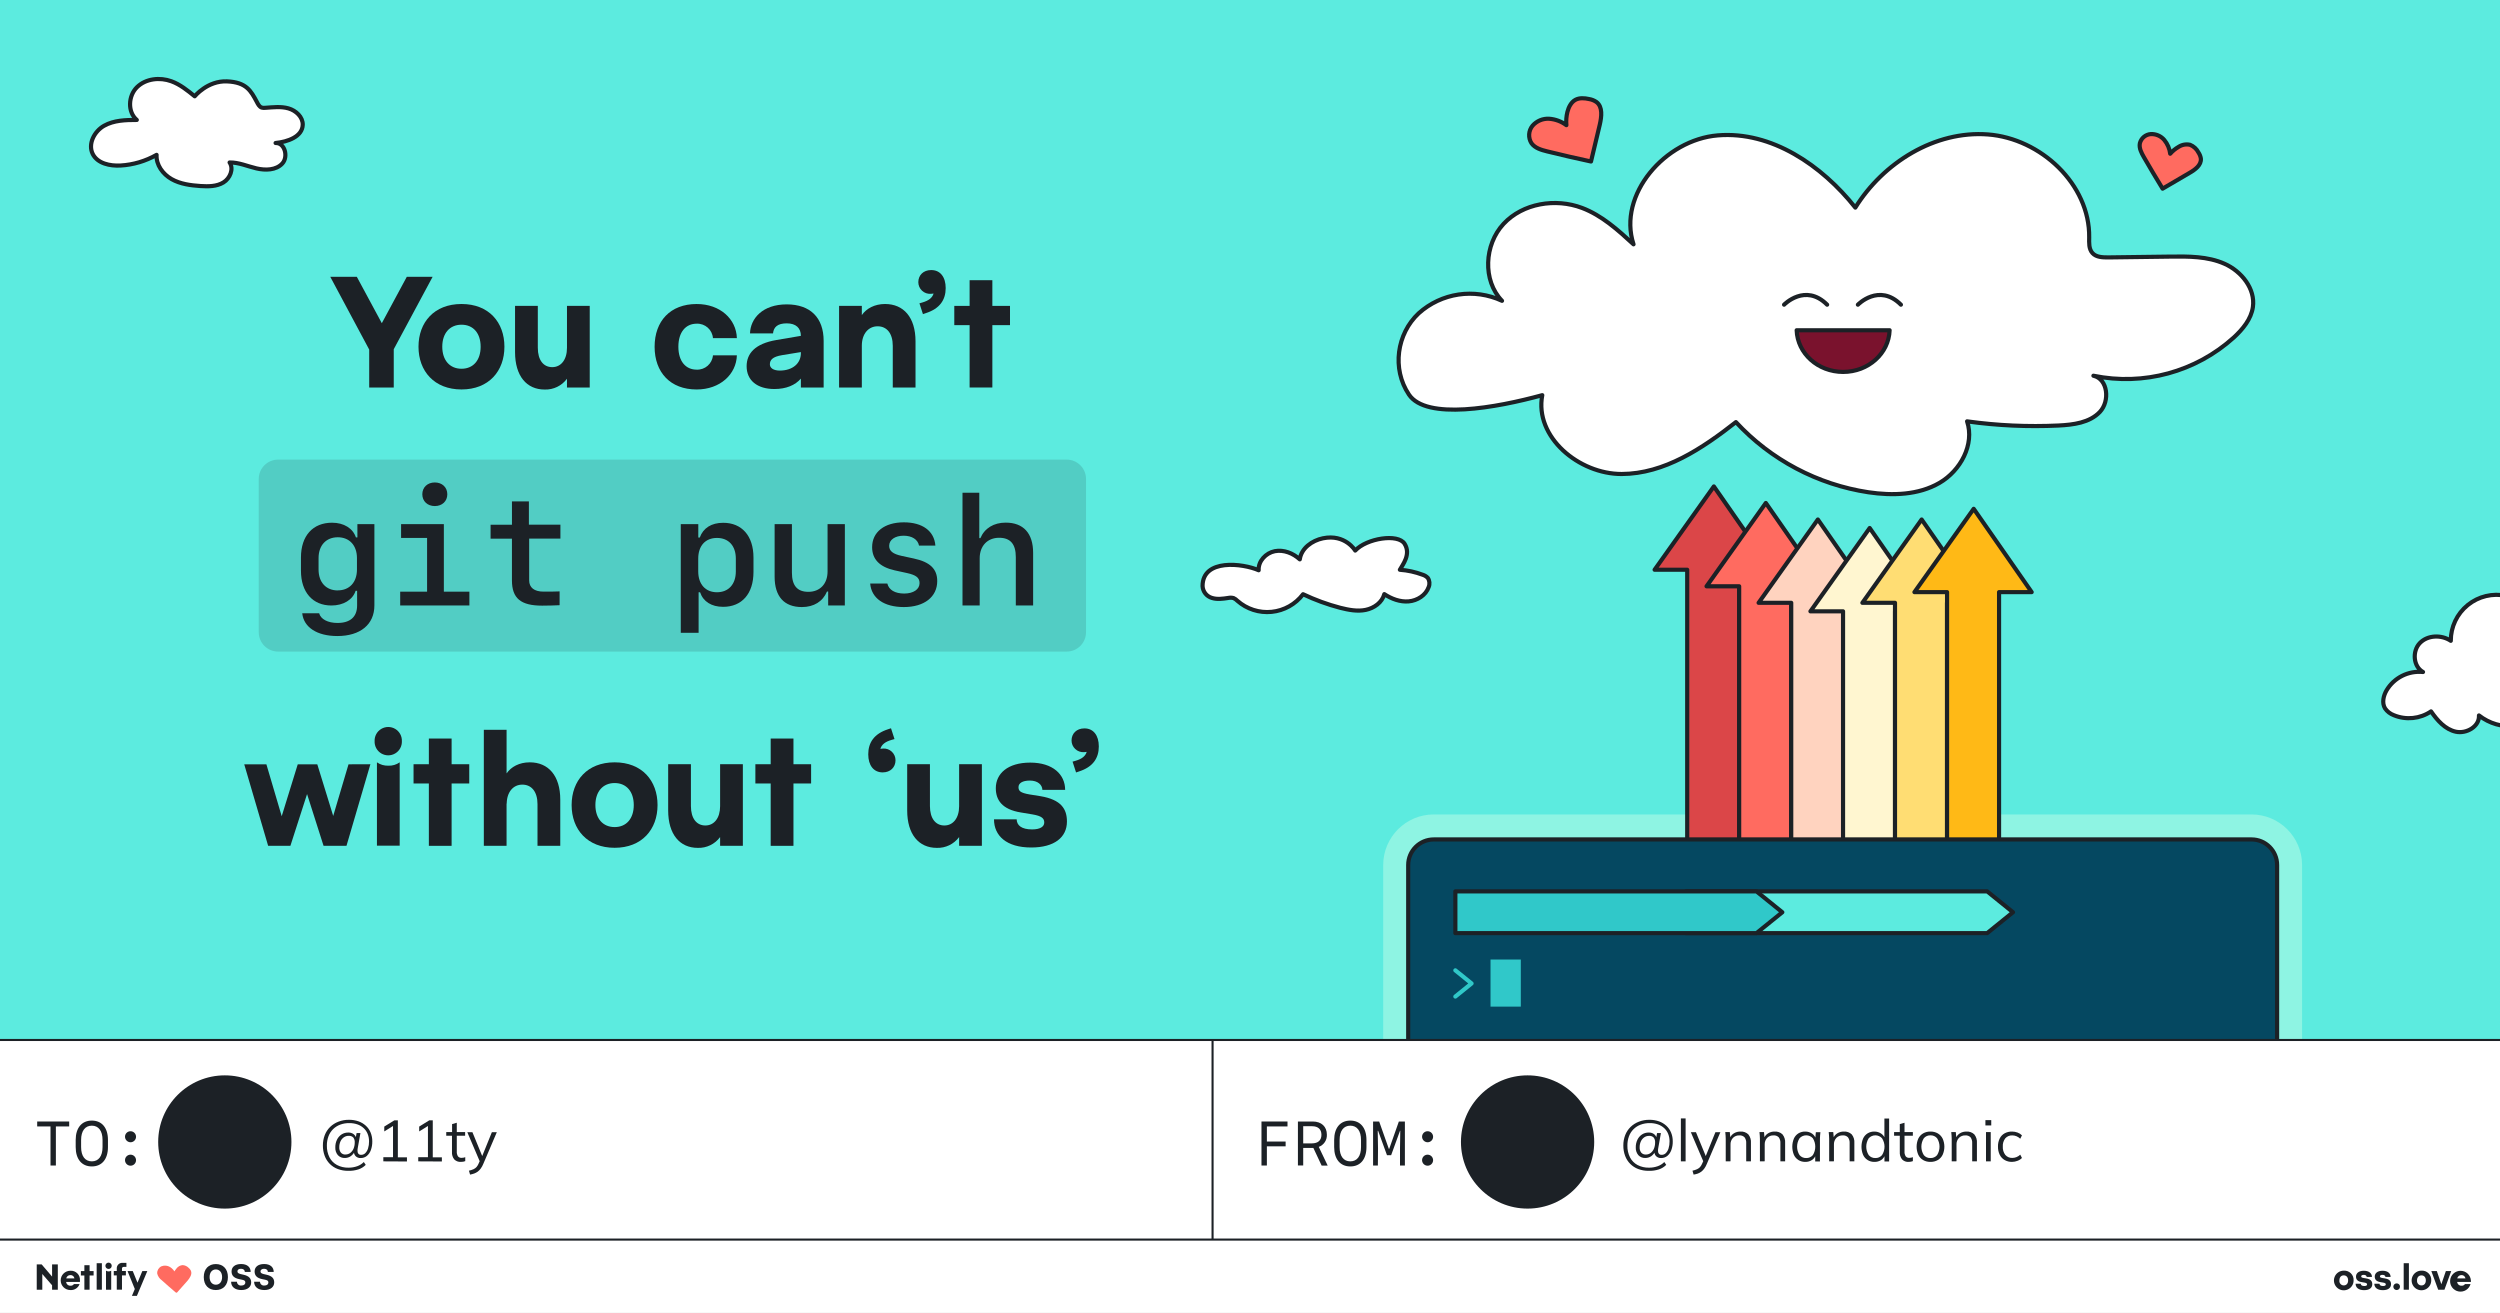
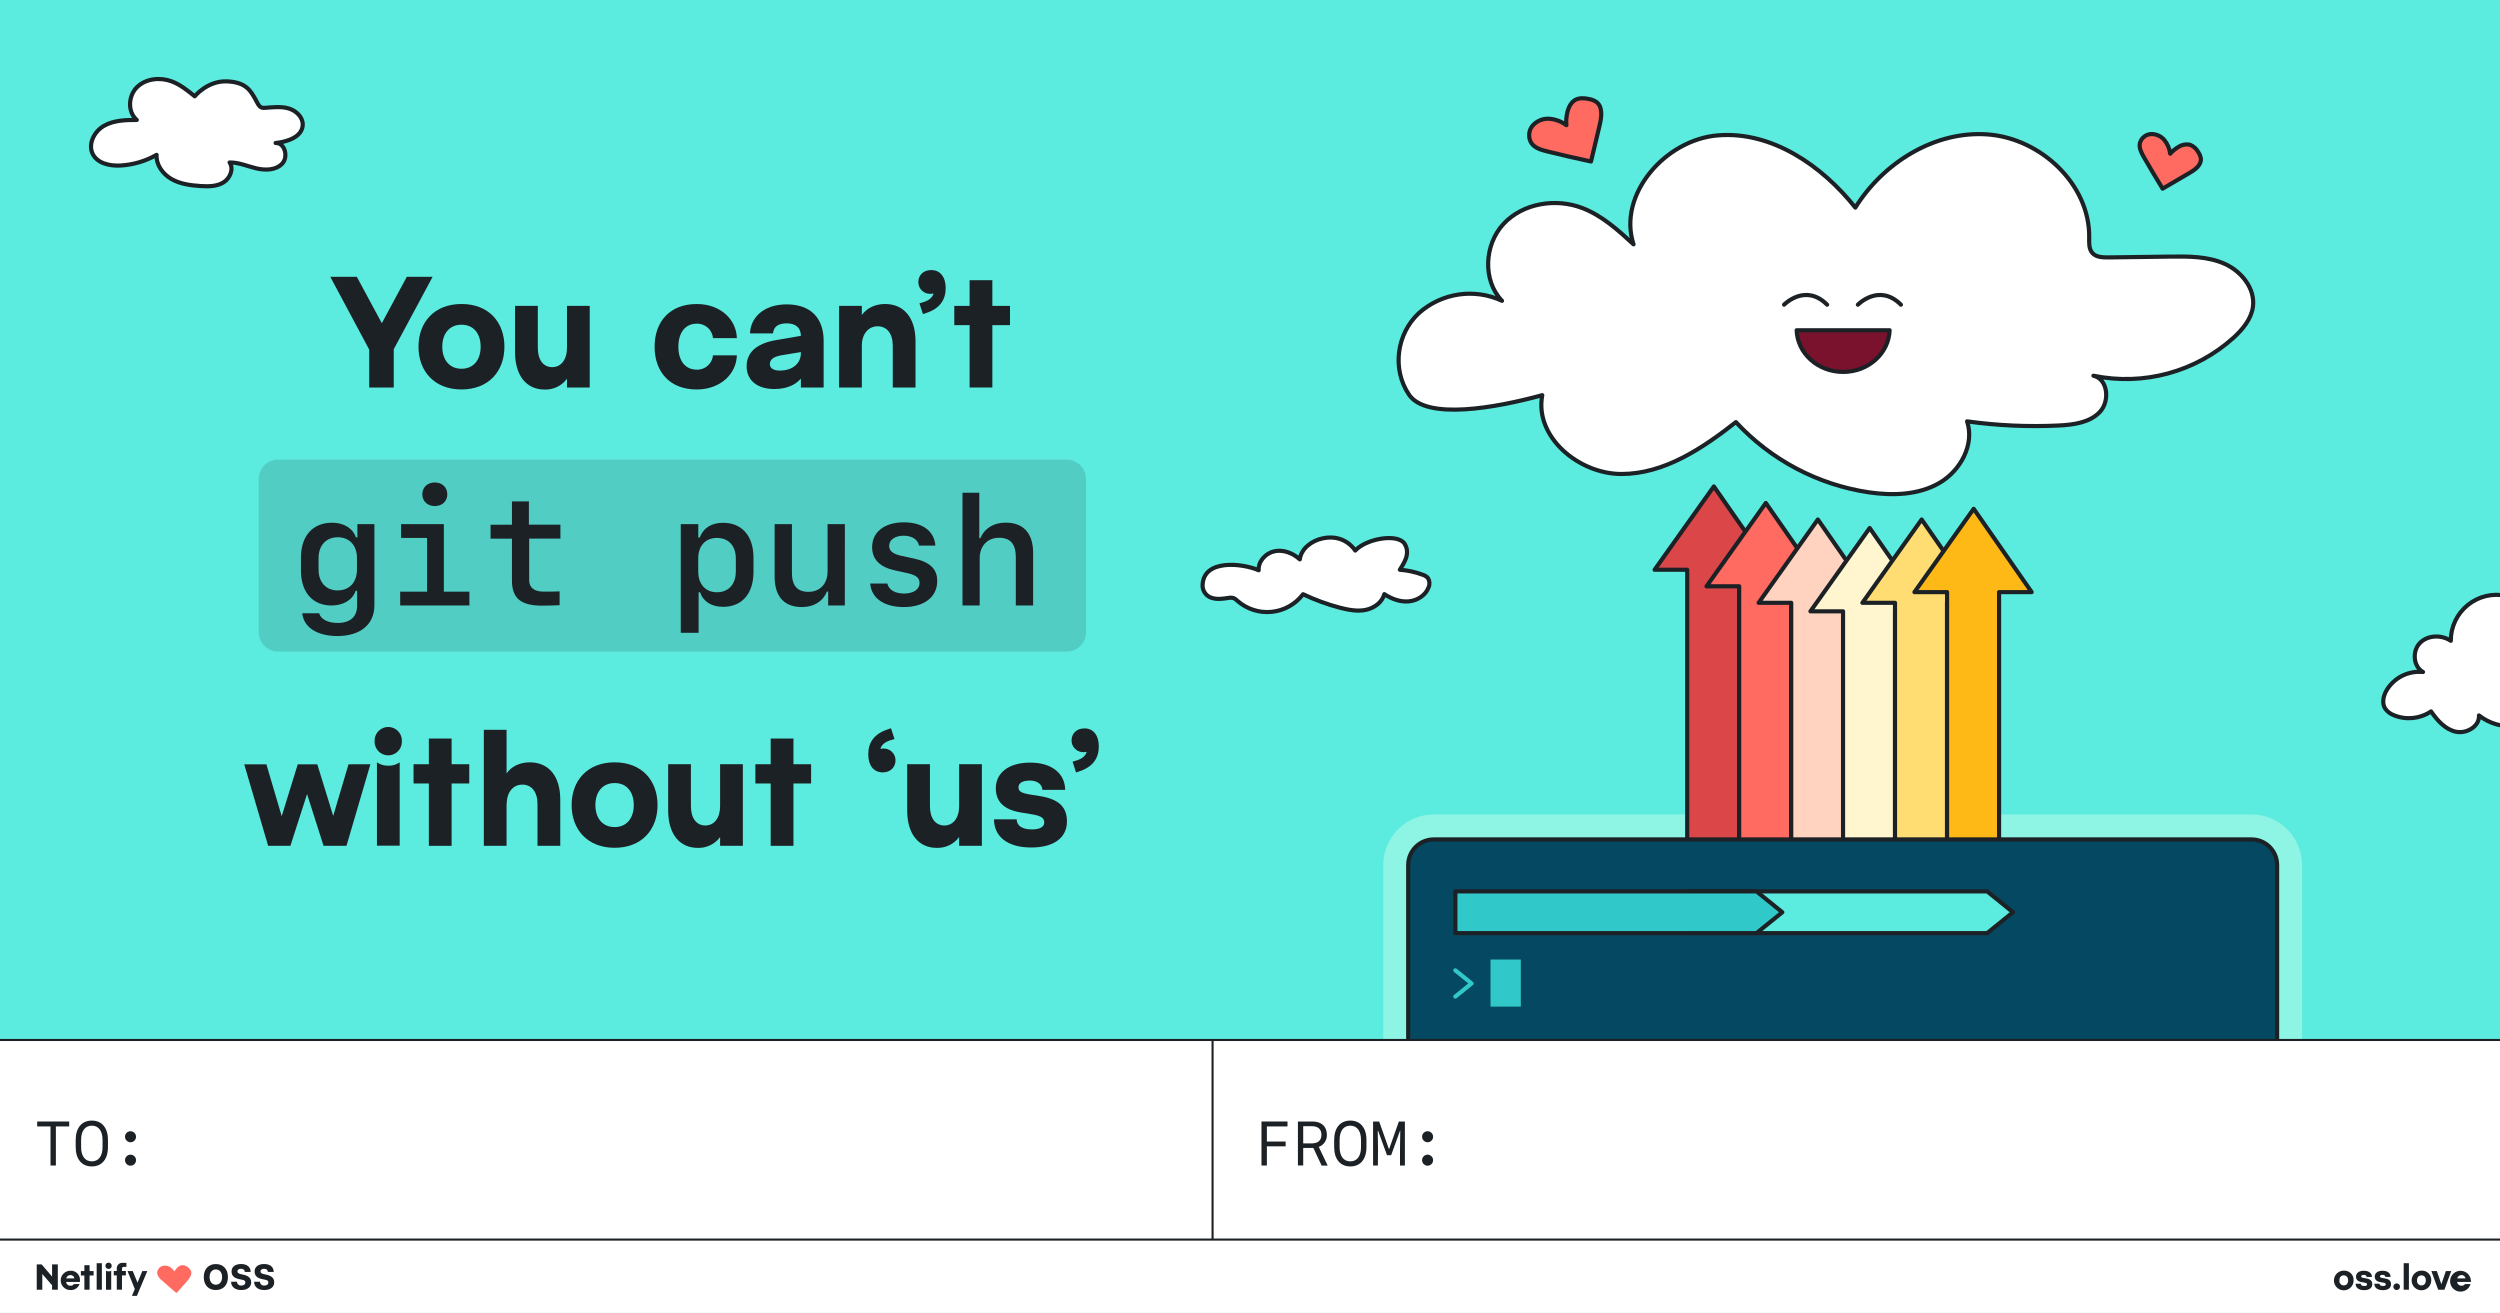
<svg xmlns="http://www.w3.org/2000/svg" width="1200" height="630" viewBox="0 0 1200 630">
  <rect width="1200" height="498.72" fill="#5cebdf" />
  <g opacity="0.5">
    <path d="M1080.72,402.93A12.28,12.28,0,0,1,1093,415.21V568.57a12.28,12.28,0,0,1-12.28,12.28H688.22a12.28,12.28,0,0,1-12.28-12.28V415.21a12.28,12.28,0,0,1,12.28-12.28h392.5m0-12H688.22a24.3,24.3,0,0,0-24.28,24.28V568.57a24.3,24.3,0,0,0,24.28,24.28h392.5A24.3,24.3,0,0,0,1105,568.57V415.21a24.3,24.3,0,0,0-24.28-24.28Z" fill="#bffde7" />
  </g>
  <polygon points="850.48 273.48 822.65 233.49 794.21 273.48 809.86 273.48 809.86 551.52 834.82 551.52 834.82 273.48 850.48 273.48" fill="#db4648" stroke="#1c2126" stroke-linejoin="round" stroke-width="2" />
  <polygon points="875.41 281.42 847.59 241.43 819.14 281.42 834.8 281.42 834.8 559.46 859.76 559.46 859.76 281.42 875.41 281.42" fill="#ff6b60" stroke="#1c2126" stroke-linejoin="round" stroke-width="2" />
  <polygon points="900.4 289.35 872.57 249.36 844.13 289.35 859.79 289.35 859.79 567.39 884.75 567.39 884.75 289.35 900.4 289.35" fill="#ffd3bf" stroke="#1c2126" stroke-linejoin="round" stroke-width="2" />
  <polygon points="925.28 293.44 897.45 253.45 869.01 293.44 884.66 293.44 884.66 571.48 909.62 571.48 909.62 293.44 925.28 293.44" fill="#fff6d0" stroke="#1c2126" stroke-linejoin="round" stroke-width="2" />
  <polygon points="950.21 289.35 922.39 249.36 893.95 289.35 909.6 289.35 909.6 567.39 934.56 567.39 934.56 289.35 950.21 289.35" fill="#ffdd73" stroke="#1c2126" stroke-linejoin="round" stroke-width="2" />
  <polygon points="975.2 284.22 947.37 244.23 918.93 284.22 934.59 284.22 934.59 562.26 959.55 562.26 959.55 284.22 975.2 284.22" fill="#ffb916" stroke="#1c2126" stroke-linejoin="round" stroke-width="2" />
  <rect x="675.94" y="402.93" width="417.07" height="177.92" rx="12.28" fill="#054861" stroke="#1c2126" stroke-miterlimit="10" stroke-width="2" />
  <polygon points="953.84 447.9 809.29 447.9 809.29 427.86 953.84 427.86 966.24 437.88 953.84 447.9" fill="#5cebdf" stroke="#1c2126" stroke-linejoin="round" stroke-width="2" />
  <polygon points="843.11 447.9 698.57 447.9 698.57 427.86 843.11 427.86 855.51 437.88 843.11 447.9" fill="#30c8c9" stroke="#1c2126" stroke-linejoin="round" stroke-width="2" />
  <polyline points="698.57 465.77 706.35 472.05 698.57 478.34" fill="none" stroke="#30c8c9" stroke-linecap="round" stroke-linejoin="round" stroke-width="2" />
  <rect x="715.45" y="460.57" width="14.54" height="22.61" fill="#30c8c9" />
  <path d="M1067.77,126.61c-8.12-3.61-17.33-3.56-26.22-3.44l-29.6.39c-2.71,0-5.78-.07-7.58-2.1s-1.59-4.9-1.56-7.53c.33-25.46-23.26-47.49-48.65-49.4S904,78.05,890.56,99.65c-16.1-20.3-40.23-36.78-66-34.67-25.28,2.07-48.24,28.47-40.47,52.29-7.49-6.88-15.23-13.88-24.73-17.47-12.71-4.8-28.38-2.27-37.65,7.66s-10.18,27.17-.74,36.93a36.72,36.72,0,0,0-40,6c-10.48,9.78-13,26.58-4.68,39s41.83,6.37,64,.29c-3.85,20.1,17.65,37.9,38.12,37.84s38.73-12.28,54.83-24.91a108.88,108.88,0,0,0,63.61,33.68c11.56,1.71,24,1.37,34.1-4.5s16.94-18.45,13.25-29.54a236.62,236.62,0,0,0,43.87,2c7.14-.35,14.95-1.33,19.86-6.52s3.89-15.84-3.09-17.38A77.19,77.19,0,0,0,1072.22,162c4.32-4,8.34-8.82,9.17-14.63C1082.63,138.58,1075.9,130.21,1067.77,126.61Z" fill="#fff" stroke="#1c2126" stroke-linejoin="round" stroke-width="2" />
  <path d="M189,167.62V186H177.22v-18.2l-18.69-34.94h12.74l12,22.27,12-22.27h12.39Z" fill="#1c2126" />
  <path d="M242.12,166.43c0,11.69-7.49,20.51-20.59,20.51s-20.65-8.82-20.65-20.51,7.49-20.51,20.65-20.51S242.12,154.74,242.12,166.43Zm-29.83,0c0,6.44,3.57,10.57,9.24,10.57s9.18-4.13,9.18-10.57-3.5-10.57-9.18-10.57S212.29,160,212.29,166.43Z" fill="#1c2126" />
  <path d="M283.07,146.83V186H272.15v-4.2a12.79,12.79,0,0,1-10.71,5.18c-8.62,0-14.22-6.44-14.22-18V146.83h10.93v20.09c0,6,2.73,9.31,6.93,9.31s7.07-3.57,7.07-9.24V146.83Z" fill="#1c2126" />
  <path d="M353.7,162.3H342.22a7.53,7.53,0,0,0-7.84-6.93c-5.19,0-8.76,4-8.76,11.06s3.57,11,8.76,11a7.53,7.53,0,0,0,7.84-6.86H353.7c-.28,9.1-8.05,16.38-19.32,16.38-12.61,0-20.17-8.19-20.17-20.51s7.56-20.51,20.17-20.51C345.65,145.92,353.42,153.13,353.7,162.3Z" fill="#1c2126" />
  <path d="M395.35,163.63V186H384.42v-4.27c-2.72,3.15-7,5-12.74,5-8.19,0-13.3-4.13-13.3-10.92,0-6.16,4.06-10.85,14.28-12.6l11.76-2c0-3.78-2.38-6-6.79-6s-6.3,1.82-6.58,4.83H360c.21-7.21,6.09-13.94,17.64-13.94C388.91,146.12,395.35,152.43,395.35,163.63Zm-10.93,5.88V169l-9,1.47c-4.69.77-5.88,2.38-5.88,4.41,0,1.75,1.68,3,4.83,3C380.43,177.84,384.42,174.48,384.42,169.51Z" fill="#1c2126" />
  <path d="M439.45,163.84V186H428.53v-20c0-6-2.87-9.38-7.28-9.38s-7.57,3.64-7.57,9.31V186H402.76V146.83h10.92v4.41c2.17-3.16,6.16-5.32,11.14-5.32C433.71,145.92,439.45,152.29,439.45,163.84Z" fill="#1c2126" />
  <path d="M453.93,138.28c0,5.68-2.87,9.88-9.45,12l-1.47.5-1.68-5.19,1.47-.42c3.08-.91,4.69-2.24,5.32-4.27a7.75,7.75,0,0,1-1.33.14,5.62,5.62,0,0,1-6-5.6c0-3.36,2.45-5.81,6.16-5.81C451.34,129.6,453.93,133,453.93,138.28Z" fill="#1c2126" />
  <path d="M484.8,156.07h-8.47V186H465.41V156.07h-7.35v-9.24h7.35V134.5h10.92v12.33h8.47Z" fill="#1c2126" />
  <path d="M177.79,366.83,166.31,406h-11l-7.92-24.85-8,24.85H128.71l-11.48-39.13h10.64l7.35,24.92,7.7-24.92h9.38l7.64,24.78,7.35-24.78Z" fill="#1c2126" />
  <path d="M192.9,355.76a6.55,6.55,0,1,1-13.09,0,6.55,6.55,0,1,1,13.09,0Zm-1.05,10.16v40H180.93v-40a9,9,0,0,0,5.46,1.61A8.8,8.8,0,0,0,191.85,365.92Z" fill="#1c2126" />
  <path d="M225.24,376.07h-8.47V406H205.85V376.07H198.5v-9.24h7.35V354.5h10.92v12.33h8.47Z" fill="#1c2126" />
  <path d="M268.93,383.84V406H258v-20c0-6-2.87-9.38-7.29-9.38s-7.49,3.64-7.49,9.31l-.07-.49V406H232.24V350.3h10.92v20.94c2.17-3.16,6.09-5.32,11.13-5.32C263.19,365.92,268.93,372.29,268.93,383.84Z" fill="#1c2126" />
  <path d="M315.62,386.43c0,11.69-7.49,20.51-20.59,20.51s-20.65-8.82-20.65-20.51,7.49-20.51,20.65-20.51S315.62,374.74,315.62,386.43Zm-29.83,0c0,6.44,3.57,10.57,9.24,10.57s9.18-4.13,9.18-10.57-3.5-10.57-9.18-10.57S285.79,380,285.79,386.43Z" fill="#1c2126" />
  <path d="M356.57,366.83V406H345.65v-4.2a12.79,12.79,0,0,1-10.72,5.18c-8.61,0-14.21-6.44-14.21-18V366.83h10.92v20.09c0,5.95,2.73,9.31,6.94,9.31s7.07-3.57,7.07-9.24V366.83Z" fill="#1c2126" />
  <path d="M389.33,376.07h-8.47V406H369.93V376.07h-7.35v-9.24h7.35V354.5h10.93v12.33h8.47Z" fill="#1c2126" />
  <path d="M429.85,364.93c0,3.36-2.45,5.82-6.16,5.82-4.34,0-6.93-3.37-6.93-8.69,0-5.67,2.87-9.87,9.45-12l1.47-.49,1.68,5.18-1.47.42c-3.08.91-4.69,2.24-5.32,4.27a7.75,7.75,0,0,1,1.33-.14A5.62,5.62,0,0,1,429.85,364.93Z" fill="#1c2126" />
  <path d="M471.3,366.83V406H460.38v-4.2a12.8,12.8,0,0,1-10.72,5.18c-8.61,0-14.21-6.44-14.21-18V366.83h10.92v20.09c0,5.95,2.73,9.31,6.93,9.31s7.08-3.57,7.08-9.24V366.83Z" fill="#1c2126" />
  <path d="M511.27,379.15H500.35c-.07-2.52-2.31-4.48-6-4.48s-5.47,1.33-5.47,3.15.84,2.73,5.26,3.5l5.25.84c10.08,1.68,12.74,6.23,12.74,12.18,0,7.63-6.09,12.46-17.15,12.46-11.91,0-17.86-5.67-17.86-13.51H488c.07,2.87,2.31,4.83,7.43,4.83,3.85,0,5.81-1.33,5.81-3.29s-1.12-3.15-5.68-3.92l-5.46-.91c-9.24-1.47-12.11-6.09-12.11-11.69,0-6.93,5.67-12.26,16.52-12.26S511.27,371.73,511.27,379.15Z" fill="#1c2126" />
  <path d="M527.43,358.28c0,5.68-2.87,9.88-9.45,12l-1.47.5-1.68-5.19,1.47-.42c3.08-.91,4.69-2.24,5.32-4.27a7.75,7.75,0,0,1-1.33.14,5.62,5.62,0,0,1-5.95-5.6c0-3.36,2.45-5.81,6.16-5.81C524.84,349.6,527.43,353,527.43,358.28Z" fill="#1c2126" />
  <rect x="124.2" y="220.61" width="397.09" height="92.15" rx="9.29" fill="#1c2126" opacity="0.15" />
  <path d="M145.07,294.38h8.13c.71,2.82,4.17,4.64,8.8,4.64,6.09,0,9.41-2.92,9.41-8.38v-7.06h-.71c-1.39,4.32-5.88,7.06-11.62,7.06-9,0-14.62-6.38-14.62-16.68v-6.38c0-10.37,5.67-16.68,14.94-16.68,5.67,0,10,2.71,11.44,7.06h.71v-6.38h8.16v39c0,9.16-6.73,14.72-17.82,14.72C152.2,305.29,145.78,301.12,145.07,294.38Zm17.07-11c5.6,0,9.2-3.89,9.2-10v-5.49c0-6.1-3.6-10-9.2-10s-9.23,3.88-9.23,10v5.49C152.91,279.52,156.51,283.41,162.14,283.41Z" fill="#1c2126" />
  <path d="M192.09,290.61V284H205V258.21H192.52v-6.63h20.53V284h12.26v6.63Zm10.62-53.36c0-3.35,2.5-5.67,6-5.67s6,2.32,6,5.67-2.49,5.66-6,5.66S202.71,240.6,202.71,237.25Z" fill="#1c2126" />
  <path d="M253.87,240.67v11.16H269v6.7H254v20.06c0,3.46,2.46,5.39,6.88,5.39,1.43,0,7.06,0,7.73-.11v6.63c-.64.11-7.2.21-8.37.21-10.27,0-14.51-3.49-14.51-12.15v-20H235.48v-6.7h10.26V240.67Z" fill="#1c2126" />
  <path d="M361.67,267.62v6.95c0,10.4-5.56,16.71-14.54,16.71-5.64,0-9.63-2.56-11.09-7h-.71v19.46h-8.56V251.58h8.41V258h.72c1.64-4.56,5.59-7.06,11.23-7.06C356.11,250.93,361.67,257.24,361.67,267.62Zm-26.52.53v6.13c0,6.13,3.46,10,9,10s9.05-3.85,9.05-10v-6.13c0-6.13-3.46-9.94-9.05-9.94S335.15,262,335.15,268.15Z" fill="#1c2126" />
  <path d="M405.52,290.61h-8v-6.67h-.57c-2,4.78-6.31,7.45-12.05,7.45-8.48,0-13.08-5.06-13.08-14.54V251.58h8.3v23.27c0,6.27,2.57,9.23,7.92,9.23,5.56,0,9.19-3.85,9.19-9.76V251.58h8.31Z" fill="#1c2126" />
  <path d="M433.83,250.72c8.94,0,14.61,4.13,15.15,11.16h-7.85c-.57-2.93-3.38-4.74-7.41-4.74s-6.92,1.92-6.92,4.84c0,2.5,1.79,3.93,6,4.85l5.81,1.25c7.8,1.67,11.26,5,11.26,10.84,0,7.59-6.24,12.47-16,12.47-9.55,0-15.61-4.24-16.18-11.3h8.23c.72,3.07,3.67,4.81,8.09,4.81s7.38-2,7.38-5c0-2.57-1.64-3.89-6.09-4.85l-5.85-1.28c-7.2-1.61-10.83-5.31-10.83-11.12C418.61,255.35,424.59,250.72,433.83,250.72Z" fill="#1c2126" />
  <path d="M462,236.5h8.06v21.81h.53c2-4.74,6.38-7.45,12.16-7.45,8.51,0,13.15,5.14,13.15,14.51v25.24h-8.31V267.4c0-6.24-2.6-9.27-8-9.27-5.63,0-9.34,3.93-9.34,9.84v22.64H462Z" fill="#1c2126" />
  <path d="M856.36,146.25s10.17-10.49,20.66,0" fill="none" stroke="#1c2126" stroke-linecap="round" stroke-miterlimit="10" stroke-width="2" />
  <path d="M891.79,146.25s10.16-10.49,20.65,0" fill="none" stroke="#1c2126" stroke-linecap="round" stroke-miterlimit="10" stroke-width="2" />
  <path d="M862.4,158.52c.37,11.09,10.2,20,22.3,20s21.94-8.9,22.31-20Z" fill="#7a122d" stroke="#1c2126" stroke-linecap="round" stroke-linejoin="round" stroke-width="2" />
  <path d="M1056.41,76.1a7.17,7.17,0,0,0-1.16-2.92,7.76,7.76,0,0,0-4-3.67,7.16,7.16,0,0,0-5.55,1,15.62,15.62,0,0,0-4,3.28,12.82,12.82,0,0,0-2.83-6.59,8,8,0,0,0-6.5-2.84,5.86,5.86,0,0,0-5.24,4.43c-.45,2.31.75,4.58,1.92,6.62q4.4,7.65,9,15.15l12.84-7.52C1053.64,81.49,1056.72,79.21,1056.41,76.1Z" fill="#ff6b60" stroke="#1c2126" stroke-linejoin="round" stroke-width="2" />
  <path d="M766.34,49a8.58,8.58,0,0,0-3.56-1.45c-2.22-.49-4.66-.69-6.64.4s-3.22,3.5-3.79,5.8a19.26,19.26,0,0,0-.49,6.33A15.7,15.7,0,0,0,743.62,57a9.83,9.83,0,0,0-8,3.34,7.18,7.18,0,0,0-.52,8.4c1.67,2.36,4.7,3.22,7.5,3.92q10.5,2.59,21.08,4.86l4.23-17.76C768.76,56,769.36,51.34,766.34,49Z" fill="#ff6b60" stroke="#1c2126" stroke-linejoin="round" stroke-width="2" />
  <path d="M145.31,59.89c.09-3.74-3.25-6.83-6.85-7.86s-7.42-.53-11.15-.28a4.37,4.37,0,0,1-1.73-.12c-1.14-.41-1.73-1.64-2.3-2.72-2.85-5.31-5-9.45-14.33-9.85s-15.49,7.16-15.49,7.16c-3.46-2.81-7-5.68-11.19-7.21C76.74,37,70,37.69,65.76,41.84s-4.6,11.91-.1,15.73c-5.38,0-11,.15-15.7,2.8s-7.86,8.76-5.44,13.56c2.31,4.56,8.27,5.81,13.37,5.52a39.5,39.5,0,0,0,17.27-5.12c-.27,4.8,3,9.26,7.2,11.64s9.1,3,13.9,3.33c3.74.24,7.74.24,10.95-1.71s5.11-6.5,3-9.6c4.42-.07,8.59,1.83,12.89,2.84s9.42.91,12.41-2.34,1.19-10.06-3.22-9.85C138,68.1,145.15,65.64,145.31,59.89Z" fill="#fff" stroke="#1c2126" stroke-linejoin="round" stroke-width="2" />
  <path d="M1203,286a22,22,0,0,0-26.62,21.59c-4.5-3-11.11-2.8-14.85,1.07s-3.19,11.29,1.52,13.9a18.24,18.24,0,0,0-17.49,8.78c-1.53,2.63-2.32,6.05-.76,8.66a8.81,8.81,0,0,0,4.22,3.29,18.9,18.9,0,0,0,17.88-1.82c3,4.34,6.76,8.62,11.89,9.75s11.46-2.57,11.11-7.81a24.49,24.49,0,0,0,17.4,5.1" fill="#fff" stroke="#1c2126" stroke-linejoin="round" stroke-width="2" />
  <path d="M685.34,277.39a5.7,5.7,0,0,0-2.49-1.52,38.87,38.87,0,0,0-10.91-2.38c1.35-2.47,5.42-7.41,2.27-12.47s-18.26-2.63-23.7,3.25c0,0-4.8-8.09-15.49-5.89-5.27,1.08-10.38,4.78-11.12,10.11-3.23-2.94-7.71-4.76-12-3.92s-8,4.8-7.74,9.15c-7.59-3.32-26.94-5.69-26.93,7.6a6.26,6.26,0,0,0,4.52,5.7c2.5.78,5.2.39,7.8,0a5.39,5.39,0,0,1,2.56.06,6.07,6.07,0,0,1,1.84,1.31,21.6,21.6,0,0,0,31.52-3.16,101.25,101.25,0,0,0,17.86,6.52c4,1,8.16,1.83,12.2,1s7.91-3.58,8.94-7.57c3.46,2.29,7.58,3.84,11.71,3.48s8.22-2.94,9.58-6.86A4.64,4.64,0,0,0,685.34,277.39Z" fill="#fff" stroke="#1c2126" stroke-linecap="round" stroke-linejoin="round" stroke-width="2" />
  <rect y="595" width="1200" height="35" fill="#fff" />
  <rect y="499.19" width="1200" height="95.81" fill="#fff" />
  <line y1="499.19" x2="1200" y2="499.19" fill="none" stroke="#1c2126" stroke-miterlimit="10" />
  <line y1="595" x2="1200" y2="595" fill="none" stroke="#1c2126" stroke-miterlimit="10" />
  <path d="M24.24,559.45V540.69H17.85v-2.37H33.21v2.37H26.82v18.76Z" fill="#1c2126" />
  <path d="M44.08,559.89c-4.81,0-7.75-3.45-7.75-9.3v-3.41c0-5.85,2.94-9.3,7.75-9.3s7.74,3.45,7.74,9.3v3.41C51.82,556.44,48.88,559.89,44.08,559.89Zm5.14-9.31v-3.39c0-4.41-1.94-6.87-5.14-6.87s-5.15,2.46-5.15,6.87v3.39c0,4.41,1.94,6.87,5.15,6.87S49.22,555,49.22,550.58Z" fill="#1c2126" />
  <path d="M60,545.58a2.65,2.65,0,1,1,2.65,2.71A2.7,2.7,0,0,1,60,545.58Zm0,11.25a2.65,2.65,0,1,1,2.65,2.71A2.68,2.68,0,0,1,60,556.83Z" fill="#1c2126" />
-   <circle cx="107.91" cy="548.15" r="31.98" fill="#1c2126" />
  <line x1="582.03" y1="498.72" x2="582.03" y2="595" fill="none" stroke="#1c2126" stroke-miterlimit="10" />
  <path d="M1129.73,614.6a4.72,4.72,0,1,1-4.71-4.69A4.43,4.43,0,0,1,1129.73,614.6Zm-6.82,0A2.12,2.12,0,0,0,1125,617c1.3,0,2.1-.94,2.1-2.41s-.8-2.42-2.1-2.42S1122.91,613.12,1122.91,614.6Z" fill="#1c2126" />
  <path d="M1138.54,612.93H1136c0-.57-.52-1-1.37-1s-1.25.3-1.25.72.19.62,1.2.8l1.2.19c2.3.39,2.91,1.43,2.91,2.79,0,1.74-1.39,2.85-3.92,2.85-2.72,0-4.08-1.3-4.08-3.09h2.48c0,.65.53,1.1,1.7,1.1.88,0,1.33-.3,1.33-.75s-.26-.72-1.3-.9l-1.25-.21c-2.11-.33-2.77-1.39-2.77-2.67,0-1.58,1.3-2.8,3.78-2.8S1138.54,611.24,1138.54,612.93Z" fill="#1c2126" />
-   <path d="M1147.49,612.93H1145c0-.57-.53-1-1.38-1s-1.25.3-1.25.72.2.62,1.2.8l1.2.19c2.31.39,2.92,1.43,2.92,2.79,0,1.74-1.39,2.85-3.92,2.85-2.72,0-4.09-1.3-4.09-3.09h2.49c0,.65.52,1.1,1.69,1.1.88,0,1.33-.3,1.33-.75s-.26-.72-1.3-.9l-1.24-.21c-2.12-.33-2.77-1.39-2.77-2.67,0-1.58,1.29-2.8,3.77-2.8S1147.49,611.24,1147.49,612.93Z" fill="#1c2126" />
+   <path d="M1147.49,612.93H1145c0-.57-.53-1-1.38-1s-1.25.3-1.25.72.2.62,1.2.8l1.21.19c2.3.39,2.91,1.43,2.91,2.79,0,1.74-1.39,2.85-3.92,2.85-2.72,0-4.09-1.3-4.09-3.09h2.49c0,.65.52,1.1,1.69,1.1.88,0,1.33-.3,1.33-.75s-.25-.72-1.3-.9l-1.24-.21c-2.12-.33-2.77-1.39-2.77-2.67,0-1.58,1.29-2.8,3.77-2.8S1147.49,611.24,1147.49,612.93Z" fill="#1c2126" />
  <path d="M1152,617.64a1.6,1.6,0,1,1-1.6-1.62A1.55,1.55,0,0,1,1152,617.64Z" fill="#1c2126" />
  <path d="M1156.27,606.34v12.72h-2.5V606.34Z" fill="#1c2126" />
  <path d="M1167,614.6a4.71,4.71,0,1,1-4.7-4.69A4.42,4.42,0,0,1,1167,614.6Zm-6.81,0a2.12,2.12,0,0,0,2.11,2.41c1.29,0,2.1-.94,2.1-2.41s-.81-2.42-2.1-2.42S1160.16,613.12,1160.16,614.6Z" fill="#1c2126" />
-   <path d="M1176.59,610.12l-3.26,8.94h-3l-3.29-8.94h2.64l2.17,6.32,2.16-6.32Z" fill="#1c2126" />
-   <path d="M1186.06,615.33h-6.61a1.92,1.92,0,0,0,2,1.81,1.83,1.83,0,0,0,1.75-.8h2.66a5,5,0,1,1,.17-1.77Zm-6.58-1.71h3.94a1.87,1.87,0,0,0-2-1.58A2,2,0,0,0,1179.48,613.62Z" fill="#1c2126" />
+   <path d="M1176.59,610.12l-3.26,8.94h-3l-3.28-8.94h2.64l2.16,6.32,2.16-6.32Z" fill="#1c2126" />
+   <path d="M1186.06,615.33h-6.61a1.92,1.92,0,0,0,2,1.81,1.82,1.82,0,0,0,1.75-.8h2.66a5,5,0,1,1,.17-1.77Zm-6.58-1.71h3.94a1.87,1.87,0,0,0-2-1.58A2,2,0,0,0,1179.48,613.62Z" fill="#1c2126" />
  <path d="M605.51,559.45V538.32H618v2.37H608.1v7.25h9v2.3h-9v9.21Z" fill="#1c2126" />
  <path d="M625.54,551v8.42H623V538.32h7.09c4.19,0,6.81,2.43,6.81,6.35A5.91,5.91,0,0,1,633,550.5l4.3,9h-2.91L630.41,551Zm0-2.18h4.19c2.92,0,4.56-1.48,4.56-4.12s-1.61-4.11-4.44-4.11h-4.31Z" fill="#1c2126" />
  <path d="M648.15,559.89c-4.81,0-7.75-3.45-7.75-9.3v-3.41c0-5.85,2.94-9.3,7.75-9.3s7.75,3.45,7.75,9.3v3.41C655.9,556.44,653,559.89,648.15,559.89Zm5.14-9.31v-3.39c0-4.41-1.93-6.87-5.14-6.87s-5.14,2.46-5.14,6.87v3.39c0,4.41,1.93,6.87,5.14,6.87S653.29,555,653.29,550.58Z" fill="#1c2126" />
  <path d="M661.38,559.45h-2.3V538.32H662l4.64,13.12h.19l4.62-13.12h2.9v21.13H672v-8.11l.13-8.56H672l-4.25,11.71h-2l-4.25-11.71h-.19l.14,8.56Z" fill="#1c2126" />
  <path d="M682.59,545.58a2.65,2.65,0,1,1,2.65,2.71A2.7,2.7,0,0,1,682.59,545.58Zm0,11.25a2.65,2.65,0,1,1,2.65,2.71A2.68,2.68,0,0,1,682.59,556.83Z" fill="#1c2126" />
-   <circle cx="733.24" cy="548.15" r="31.98" fill="#1c2126" />
-   <path d="M791.37,562a13.93,13.93,0,0,1-5-.86,10.66,10.66,0,0,1-6.3-6.3,13.81,13.81,0,0,1-.87-5,13.54,13.54,0,0,1,.9-5,11.12,11.12,0,0,1,2.58-3.91,11.78,11.78,0,0,1,4-2.53,13.78,13.78,0,0,1,5.07-.9,13.44,13.44,0,0,1,4.55.74,10.32,10.32,0,0,1,3.54,2.12,9.19,9.19,0,0,1,2.28,3.27,10.78,10.78,0,0,1,.8,4.26,11.44,11.44,0,0,1-.7,4.2,6.47,6.47,0,0,1-1.93,2.77,4.55,4.55,0,0,1-2.91,1,3.24,3.24,0,0,1-2.55-1,3.31,3.31,0,0,1-.73-2.61l.51.14a5.85,5.85,0,0,1-2,2.56,4.88,4.88,0,0,1-2.79.88,4.34,4.34,0,0,1-3.43-1.36,5.39,5.39,0,0,1-1.22-3.73,8.24,8.24,0,0,1,.8-3.69,6.21,6.21,0,0,1,2.2-2.52,5.75,5.75,0,0,1,3.19-.91,4.13,4.13,0,0,1,2.59.76,3.51,3.51,0,0,1,1.3,2.13h-.33l.47-2.64h1.85l-1.29,7.26c0,.24-.07.47-.1.7s0,.43,0,.61a2,2,0,0,0,.44,1.4,1.65,1.65,0,0,0,1.3.48,2.75,2.75,0,0,0,2-.81,5.38,5.38,0,0,0,1.31-2.26,10.66,10.66,0,0,0,.48-3.37,9.37,9.37,0,0,0-.67-3.64,7.65,7.65,0,0,0-1.93-2.77,8.69,8.69,0,0,0-3-1.77,11.75,11.75,0,0,0-3.91-.61,11.94,11.94,0,0,0-4.41.77,9.42,9.42,0,0,0-5.56,5.58,12.48,12.48,0,0,0-.75,4.43,12,12,0,0,0,1.26,5.68,8.6,8.6,0,0,0,3.59,3.65,11.36,11.36,0,0,0,5.51,1.28,12.05,12.05,0,0,0,4.22-.71,8.25,8.25,0,0,0,3.14-2l.92,1.37a8.76,8.76,0,0,1-3.54,2.18A14.41,14.41,0,0,1,791.37,562ZM790,554.18a3.81,3.81,0,0,0,2.3-.74,5,5,0,0,0,1.58-2.06,7.5,7.5,0,0,0,.57-3,3.47,3.47,0,0,0-.7-2.38,2.81,2.81,0,0,0-2.21-.78,4,4,0,0,0-2.31.7,4.73,4.73,0,0,0-1.61,1.93,6.58,6.58,0,0,0-.59,2.86,3.85,3.85,0,0,0,.77,2.57A2.75,2.75,0,0,0,790,554.18Z" fill="#1c2126" />
-   <path d="M806.82,557.45V536.84h2.27v20.61Z" fill="#1c2126" />
-   <path d="M812.93,563.81l-.54-1.88a11.39,11.39,0,0,0,2.2-.71,4.26,4.26,0,0,0,1.47-1.08,6.19,6.19,0,0,0,1-1.68l.73-1.65-.06,1-6.13-14.36h2.46l5.07,12.35h-.73l5-12.35h2.38l-6.5,15.23a10.23,10.23,0,0,1-1.23,2.25,7.32,7.32,0,0,1-1.44,1.49,6.94,6.94,0,0,1-1.7.91A12.53,12.53,0,0,1,812.93,563.81Z" fill="#1c2126" />
-   <path d="M828.35,557.45v-10.8c0-.53,0-1.06-.07-1.61s-.1-1.1-.15-1.64h2.18l.28,3.08h-.33a4.86,4.86,0,0,1,2-2.48,5.81,5.81,0,0,1,3.15-.85,5,5,0,0,1,3.77,1.33,5.86,5.86,0,0,1,1.27,4.18v8.79h-2.27V548.8a4.31,4.31,0,0,0-.8-2.9,3.13,3.13,0,0,0-2.47-.91,4.06,4.06,0,0,0-3.11,1.21,4.44,4.44,0,0,0-1.15,3.22v8Z" fill="#1c2126" />
-   <path d="M844.76,557.45v-10.8c0-.53,0-1.06-.07-1.61s-.1-1.1-.15-1.64h2.18l.28,3.08h-.33a4.81,4.81,0,0,1,2-2.48,5.76,5.76,0,0,1,3.15-.85,4.94,4.94,0,0,1,3.76,1.33,5.86,5.86,0,0,1,1.28,4.18v8.79h-2.27V548.8a4.37,4.37,0,0,0-.8-2.9,3.13,3.13,0,0,0-2.47-.91,4.06,4.06,0,0,0-3.11,1.21,4.44,4.44,0,0,0-1.15,3.22v8Z" fill="#1c2126" />
-   <path d="M866.52,557.71a6,6,0,0,1-3.28-.89,5.78,5.78,0,0,1-2.17-2.5,10.31,10.31,0,0,1,0-7.82,5.75,5.75,0,0,1,2.17-2.49,6.08,6.08,0,0,1,3.28-.86,5.64,5.64,0,0,1,3.29,1,4.56,4.56,0,0,1,1.83,2.62h-.34l.31-3.33h2.19c-.06.54-.11,1.08-.16,1.64s-.07,1.08-.07,1.61v10.8H871.3v-3.3h.31a4.42,4.42,0,0,1-1.85,2.6A5.57,5.57,0,0,1,866.52,557.71Zm.44-1.85a4,4,0,0,0,3.2-1.39,7.63,7.63,0,0,0,0-8.12,4.34,4.34,0,0,0-6.37,0,7.52,7.52,0,0,0,0,8.12A4,4,0,0,0,867,555.86Z" fill="#1c2126" />
-   <path d="M878,557.45v-10.8c0-.53,0-1.06-.07-1.61s-.1-1.1-.15-1.64h2.18l.28,3.08h-.34a4.83,4.83,0,0,1,2-2.48,5.76,5.76,0,0,1,3.15-.85,5,5,0,0,1,3.76,1.33,5.86,5.86,0,0,1,1.28,4.18v8.79h-2.27V548.8a4.37,4.37,0,0,0-.8-2.9,3.15,3.15,0,0,0-2.48-.91,4.09,4.09,0,0,0-3.11,1.21,4.48,4.48,0,0,0-1.14,3.22v8Z" fill="#1c2126" />
-   <path d="M899.7,557.71a5.93,5.93,0,0,1-3.25-.89,5.72,5.72,0,0,1-2.17-2.5,10.31,10.31,0,0,1,0-7.82,5.69,5.69,0,0,1,2.17-2.49,6,6,0,0,1,3.25-.86,5.66,5.66,0,0,1,3.29,1,4.61,4.61,0,0,1,1.86,2.57h-.34v-9.83h2.27v20.61h-2.24v-3.36h.31a4.58,4.58,0,0,1-1.85,2.65A5.71,5.71,0,0,1,899.7,557.71Zm.47-1.85a4,4,0,0,0,3.19-1.39,7.42,7.42,0,0,0,0-8.12,4.34,4.34,0,0,0-6.37,0,7.52,7.52,0,0,0,0,8.12A4,4,0,0,0,900.17,555.86Z" fill="#1c2126" />
-   <path d="M916.16,557.71a4,4,0,0,1-3.16-1.2,5.14,5.14,0,0,1-1.1-3.59v-7.76h-2.74V543.4h2.74v-3.84l2.27-.64v4.48h4v1.76h-4v7.51a3.81,3.81,0,0,0,.58,2.39,2.05,2.05,0,0,0,1.72.71,4,4,0,0,0,.95-.1,4.87,4.87,0,0,0,.76-.23v1.9a5,5,0,0,1-.94.27A6.78,6.78,0,0,1,916.16,557.71Z" fill="#1c2126" />
-   <path d="M926.6,557.71a6.78,6.78,0,0,1-3.51-.89,5.77,5.77,0,0,1-2.31-2.52,9.72,9.72,0,0,1,0-7.77,5.89,5.89,0,0,1,2.31-2.5,6.78,6.78,0,0,1,3.51-.88,6.85,6.85,0,0,1,3.55.88,6,6,0,0,1,2.32,2.5,9.51,9.51,0,0,1,0,7.77,5.91,5.91,0,0,1-2.32,2.52A6.85,6.85,0,0,1,926.6,557.71Zm0-1.85a4,4,0,0,0,3.2-1.39,7.63,7.63,0,0,0,0-8.12,4,4,0,0,0-3.2-1.39,4,4,0,0,0-3.16,1.39,7.57,7.57,0,0,0,0,8.12A3.92,3.92,0,0,0,926.6,555.86Z" fill="#1c2126" />
-   <path d="M936.82,557.45v-10.8c0-.53,0-1.06-.07-1.61s-.09-1.1-.15-1.64h2.18l.28,3.08h-.33a4.86,4.86,0,0,1,2-2.48,5.81,5.81,0,0,1,3.15-.85,5,5,0,0,1,3.77,1.33,5.86,5.86,0,0,1,1.27,4.18v8.79h-2.27V548.8a4.37,4.37,0,0,0-.79-2.9,3.17,3.17,0,0,0-2.48-.91,4.08,4.08,0,0,0-3.11,1.21,4.44,4.44,0,0,0-1.15,3.22v8Z" fill="#1c2126" />
-   <path d="M953,540.21v-2.55h2.8v2.55Zm.28,17.24V543.4h2.27v14.05Z" fill="#1c2126" />
-   <path d="M965.8,557.71a6.91,6.91,0,0,1-3.59-.9,6,6,0,0,1-2.36-2.55,8.68,8.68,0,0,1-.82-3.92,8.32,8.32,0,0,1,.84-3.9,5.7,5.7,0,0,1,2.36-2.45,7.19,7.19,0,0,1,3.57-.84,7.35,7.35,0,0,1,2.62.47,5.79,5.79,0,0,1,2.12,1.34l-.82,1.63a5.77,5.77,0,0,0-1.83-1.21,5.29,5.29,0,0,0-1.95-.39,4.24,4.24,0,0,0-3.38,1.38,5.85,5.85,0,0,0-1.21,4,6,6,0,0,0,1.21,4,4.18,4.18,0,0,0,3.38,1.43,5.4,5.4,0,0,0,1.92-.37,5.28,5.28,0,0,0,1.86-1.2l.82,1.6a5.71,5.71,0,0,1-2.16,1.37A7.35,7.35,0,0,1,965.8,557.71Z" fill="#1c2126" />
-   <path d="M167.16,562a13.84,13.84,0,0,1-5-.86,10.71,10.71,0,0,1-3.84-2.45,10.88,10.88,0,0,1-2.46-3.85,13.81,13.81,0,0,1-.87-5,13.54,13.54,0,0,1,.9-5,11,11,0,0,1,2.57-3.91,11.82,11.82,0,0,1,4-2.53,13.78,13.78,0,0,1,5.07-.9,13.49,13.49,0,0,1,4.55.74,10.32,10.32,0,0,1,3.54,2.12,9.19,9.19,0,0,1,2.28,3.27,11,11,0,0,1,.8,4.26,11.66,11.66,0,0,1-.7,4.2,6.47,6.47,0,0,1-1.93,2.77,4.58,4.58,0,0,1-2.92,1,3.2,3.2,0,0,1-2.54-1,3.31,3.31,0,0,1-.73-2.61l.5.14a5.71,5.71,0,0,1-2,2.56,4.85,4.85,0,0,1-2.78.88,4.34,4.34,0,0,1-3.43-1.36,5.34,5.34,0,0,1-1.22-3.73,8.11,8.11,0,0,1,.8-3.69,6.27,6.27,0,0,1,2.19-2.52,5.81,5.81,0,0,1,3.2-.91,4.15,4.15,0,0,1,2.59.76,3.55,3.55,0,0,1,1.3,2.13h-.34l.48-2.64H173l-1.29,7.26c0,.24-.07.47-.1.7a4.55,4.55,0,0,0,0,.61,2,2,0,0,0,.43,1.4,1.68,1.68,0,0,0,1.3.48,2.73,2.73,0,0,0,2-.81,5.5,5.5,0,0,0,1.32-2.26,10.66,10.66,0,0,0,.48-3.37,9.37,9.37,0,0,0-.68-3.64,7.53,7.53,0,0,0-1.93-2.77,8.6,8.6,0,0,0-3-1.77,11.69,11.69,0,0,0-3.9-.61,11.87,11.87,0,0,0-4.41.77,9.65,9.65,0,0,0-3.39,2.18,9.53,9.53,0,0,0-2.17,3.4,12.26,12.26,0,0,0-.76,4.43,12,12,0,0,0,1.26,5.68,8.62,8.62,0,0,0,3.6,3.65,11.32,11.32,0,0,0,5.5,1.28,12.11,12.11,0,0,0,4.23-.71,8.25,8.25,0,0,0,3.14-2l.92,1.37a8.83,8.83,0,0,1-3.54,2.18A14.47,14.47,0,0,1,167.16,562Zm-1.34-7.84a3.78,3.78,0,0,0,2.29-.74,5,5,0,0,0,1.59-2.06,7.5,7.5,0,0,0,.57-3,3.47,3.47,0,0,0-.7-2.38,2.83,2.83,0,0,0-2.21-.78,4,4,0,0,0-2.31.7,4.73,4.73,0,0,0-1.61,1.93,6.58,6.58,0,0,0-.59,2.86,3.85,3.85,0,0,0,.77,2.57A2.74,2.74,0,0,0,165.82,554.18Z" fill="#1c2126" />
-   <path d="M184,557.45v-2h4.65V539.7h1.23l-5.43,3.39v-2.33l4.84-3h1.68v17.75h4.37v2Z" fill="#1c2126" />
-   <path d="M200.76,557.45v-2h4.65V539.7h1.23l-5.43,3.39v-2.33l4.84-3h1.68v17.75h4.37v2Z" fill="#1c2126" />
-   <path d="M221.2,557.71a4.06,4.06,0,0,1-3.16-1.2,5.14,5.14,0,0,1-1.09-3.59v-7.76H214.2V543.4H217v-3.84l2.26-.64v4.48h4v1.76h-4v7.51a3.88,3.88,0,0,0,.58,2.39,2.05,2.05,0,0,0,1.72.71,4,4,0,0,0,1-.1,4.87,4.87,0,0,0,.76-.23v1.9a4.82,4.82,0,0,1-.94.27A6.57,6.57,0,0,1,221.2,557.71Z" fill="#1c2126" />
-   <path d="M225.63,563.81l-.54-1.88a11.39,11.39,0,0,0,2.2-.71,4.26,4.26,0,0,0,1.47-1.08,6.19,6.19,0,0,0,1-1.68l.73-1.65-.06,1-6.13-14.36h2.46l5.07,12.35h-.73l5-12.35h2.38L232,558.63a10.23,10.23,0,0,1-1.23,2.25,7.32,7.32,0,0,1-1.44,1.49,6.94,6.94,0,0,1-1.7.91A12.53,12.53,0,0,1,225.63,563.81Z" fill="#1c2126" />
  <path d="M27.75,606.92v12.14H25v-2.13l-4.7-5.41v7.54H17.63V606.92H20L25,612.77v-5.85Z" fill="#1c2126" />
  <path d="M38.37,615.33H31.76a1.92,1.92,0,0,0,2,1.81,1.81,1.81,0,0,0,1.74-.8H38.2a4.35,4.35,0,0,1-4.44,2.88,4.63,4.63,0,1,1,0-9.26,4.32,4.32,0,0,1,4.62,4.61Zm-6.58-1.71h3.94a1.87,1.87,0,0,0-2-1.58A2,2,0,0,0,31.79,613.62Z" fill="#1c2126" />
  <path d="M44.93,612.23H43v6.83H40.5v-6.83H38.82v-2.11H40.5V607.3H43v2.82h1.93Z" fill="#1c2126" />
  <path d="M48.9,606.34v12.72H46.4V606.34Z" fill="#1c2126" />
  <path d="M53.62,607.59a1.46,1.46,0,0,1-1.51,1.5,1.51,1.51,0,1,1,1.51-1.5Zm-.24,2.32v9.15h-2.5v-9.15a2.06,2.06,0,0,0,1.25.37A2,2,0,0,0,53.38,609.91Z" fill="#1c2126" />
  <path d="M58.55,609v1.09h1.87v2.11H58.55v6.83h-2.5v-6.83H54.61v-2.11h1.44V609a2.62,2.62,0,0,1,2.88-2.83h1.75v1.94H59.44A.78.78,0,0,0,58.55,609Z" fill="#1c2126" />
  <path d="M70.71,610.12l-5,11.89H63.33l1.38-3.28-3.49-8.61h2.51L66,615.69l2.32-5.57Z" fill="#1c2126" />
  <path d="M109.4,613c0,3.92-2.34,6.22-5.8,6.22s-5.79-2.3-5.79-6.22,2.33-6.25,5.79-6.25S109.4,609.08,109.4,613Zm-8.79,0c0,2.35,1.3,3.66,3,3.66s3-1.31,3-3.66-1.31-3.67-3-3.67S100.61,610.63,100.61,613Z" fill="#1c2126" />
  <path d="M120.32,610.53h-2.8c0-.89-.67-1.52-1.85-1.52s-1.7.55-1.7,1.23.38,1,1.49,1.3l1.37.32c2.64.59,3.73,1.73,3.73,3.73s-1.6,3.63-4.73,3.63-4.9-1.61-4.9-4h2.8a1.88,1.88,0,0,0,2.11,1.84c1.27,0,1.92-.63,1.92-1.44s-.38-1.09-1.57-1.35l-1.32-.27c-2.77-.56-3.72-1.87-3.72-3.73,0-2.06,1.6-3.54,4.58-3.54S120.32,608.29,120.32,610.53Z" fill="#1c2126" />
  <path d="M131.38,610.53h-2.8c0-.89-.67-1.52-1.86-1.52-1,0-1.69.55-1.69,1.23s.38,1,1.48,1.3l1.38.32c2.64.59,3.73,1.73,3.73,3.73s-1.6,3.63-4.74,3.63-4.9-1.61-4.9-4h2.81a1.88,1.88,0,0,0,2.11,1.84c1.26,0,1.92-.63,1.92-1.44s-.39-1.09-1.57-1.35l-1.33-.27c-2.77-.56-3.71-1.87-3.71-3.73,0-2.06,1.6-3.54,4.58-3.54S131.38,608.29,131.38,610.53Z" fill="#1c2126" />
  <path d="M91.16,610.11a3.62,3.62,0,0,0-1-1.22,3.91,3.91,0,0,0-2.49-1.14,3.62,3.62,0,0,0-2.51,1.37,8,8,0,0,0-1.41,2.21,6.53,6.53,0,0,0-2.39-2.73,4.09,4.09,0,0,0-3.58-.35,3,3,0,0,0-1.82,3,5,5,0,0,0,2,2.88q3.32,3,6.72,5.87l5-5.64C90.67,613.14,91.8,611.56,91.16,610.11Z" fill="#ff6b60" stroke="#ff6b60" stroke-linejoin="round" />
</svg>
